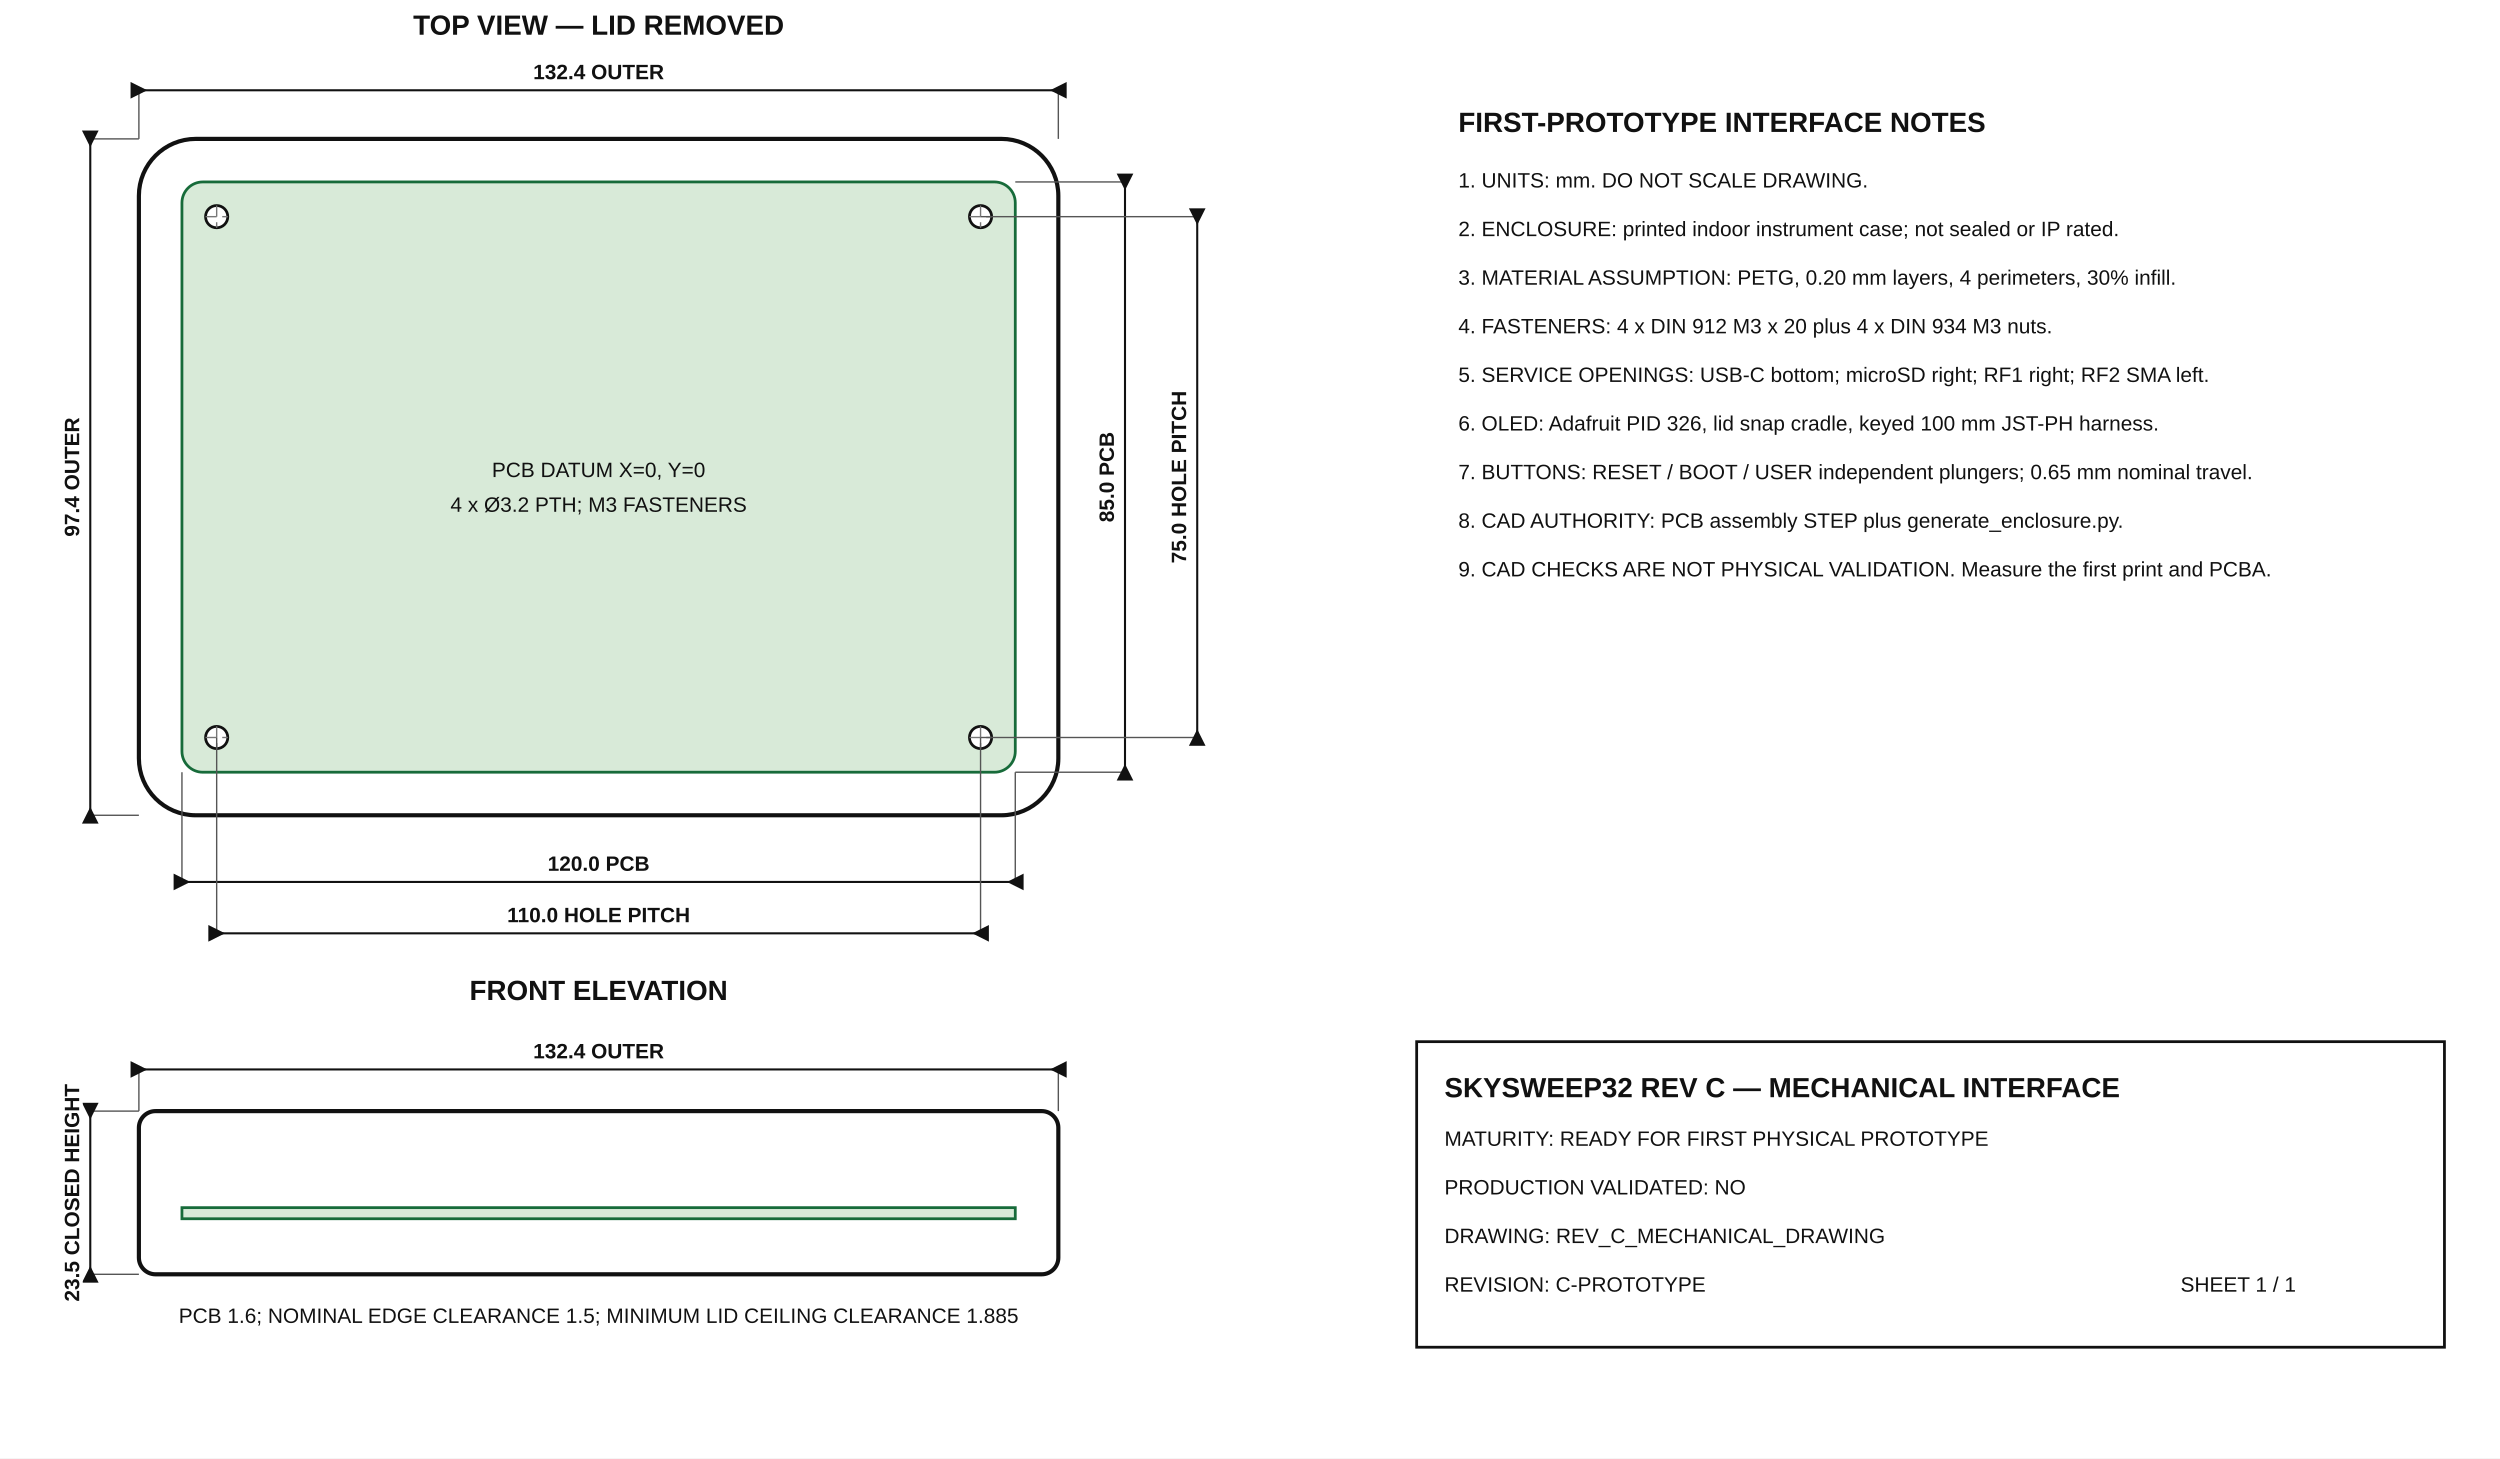
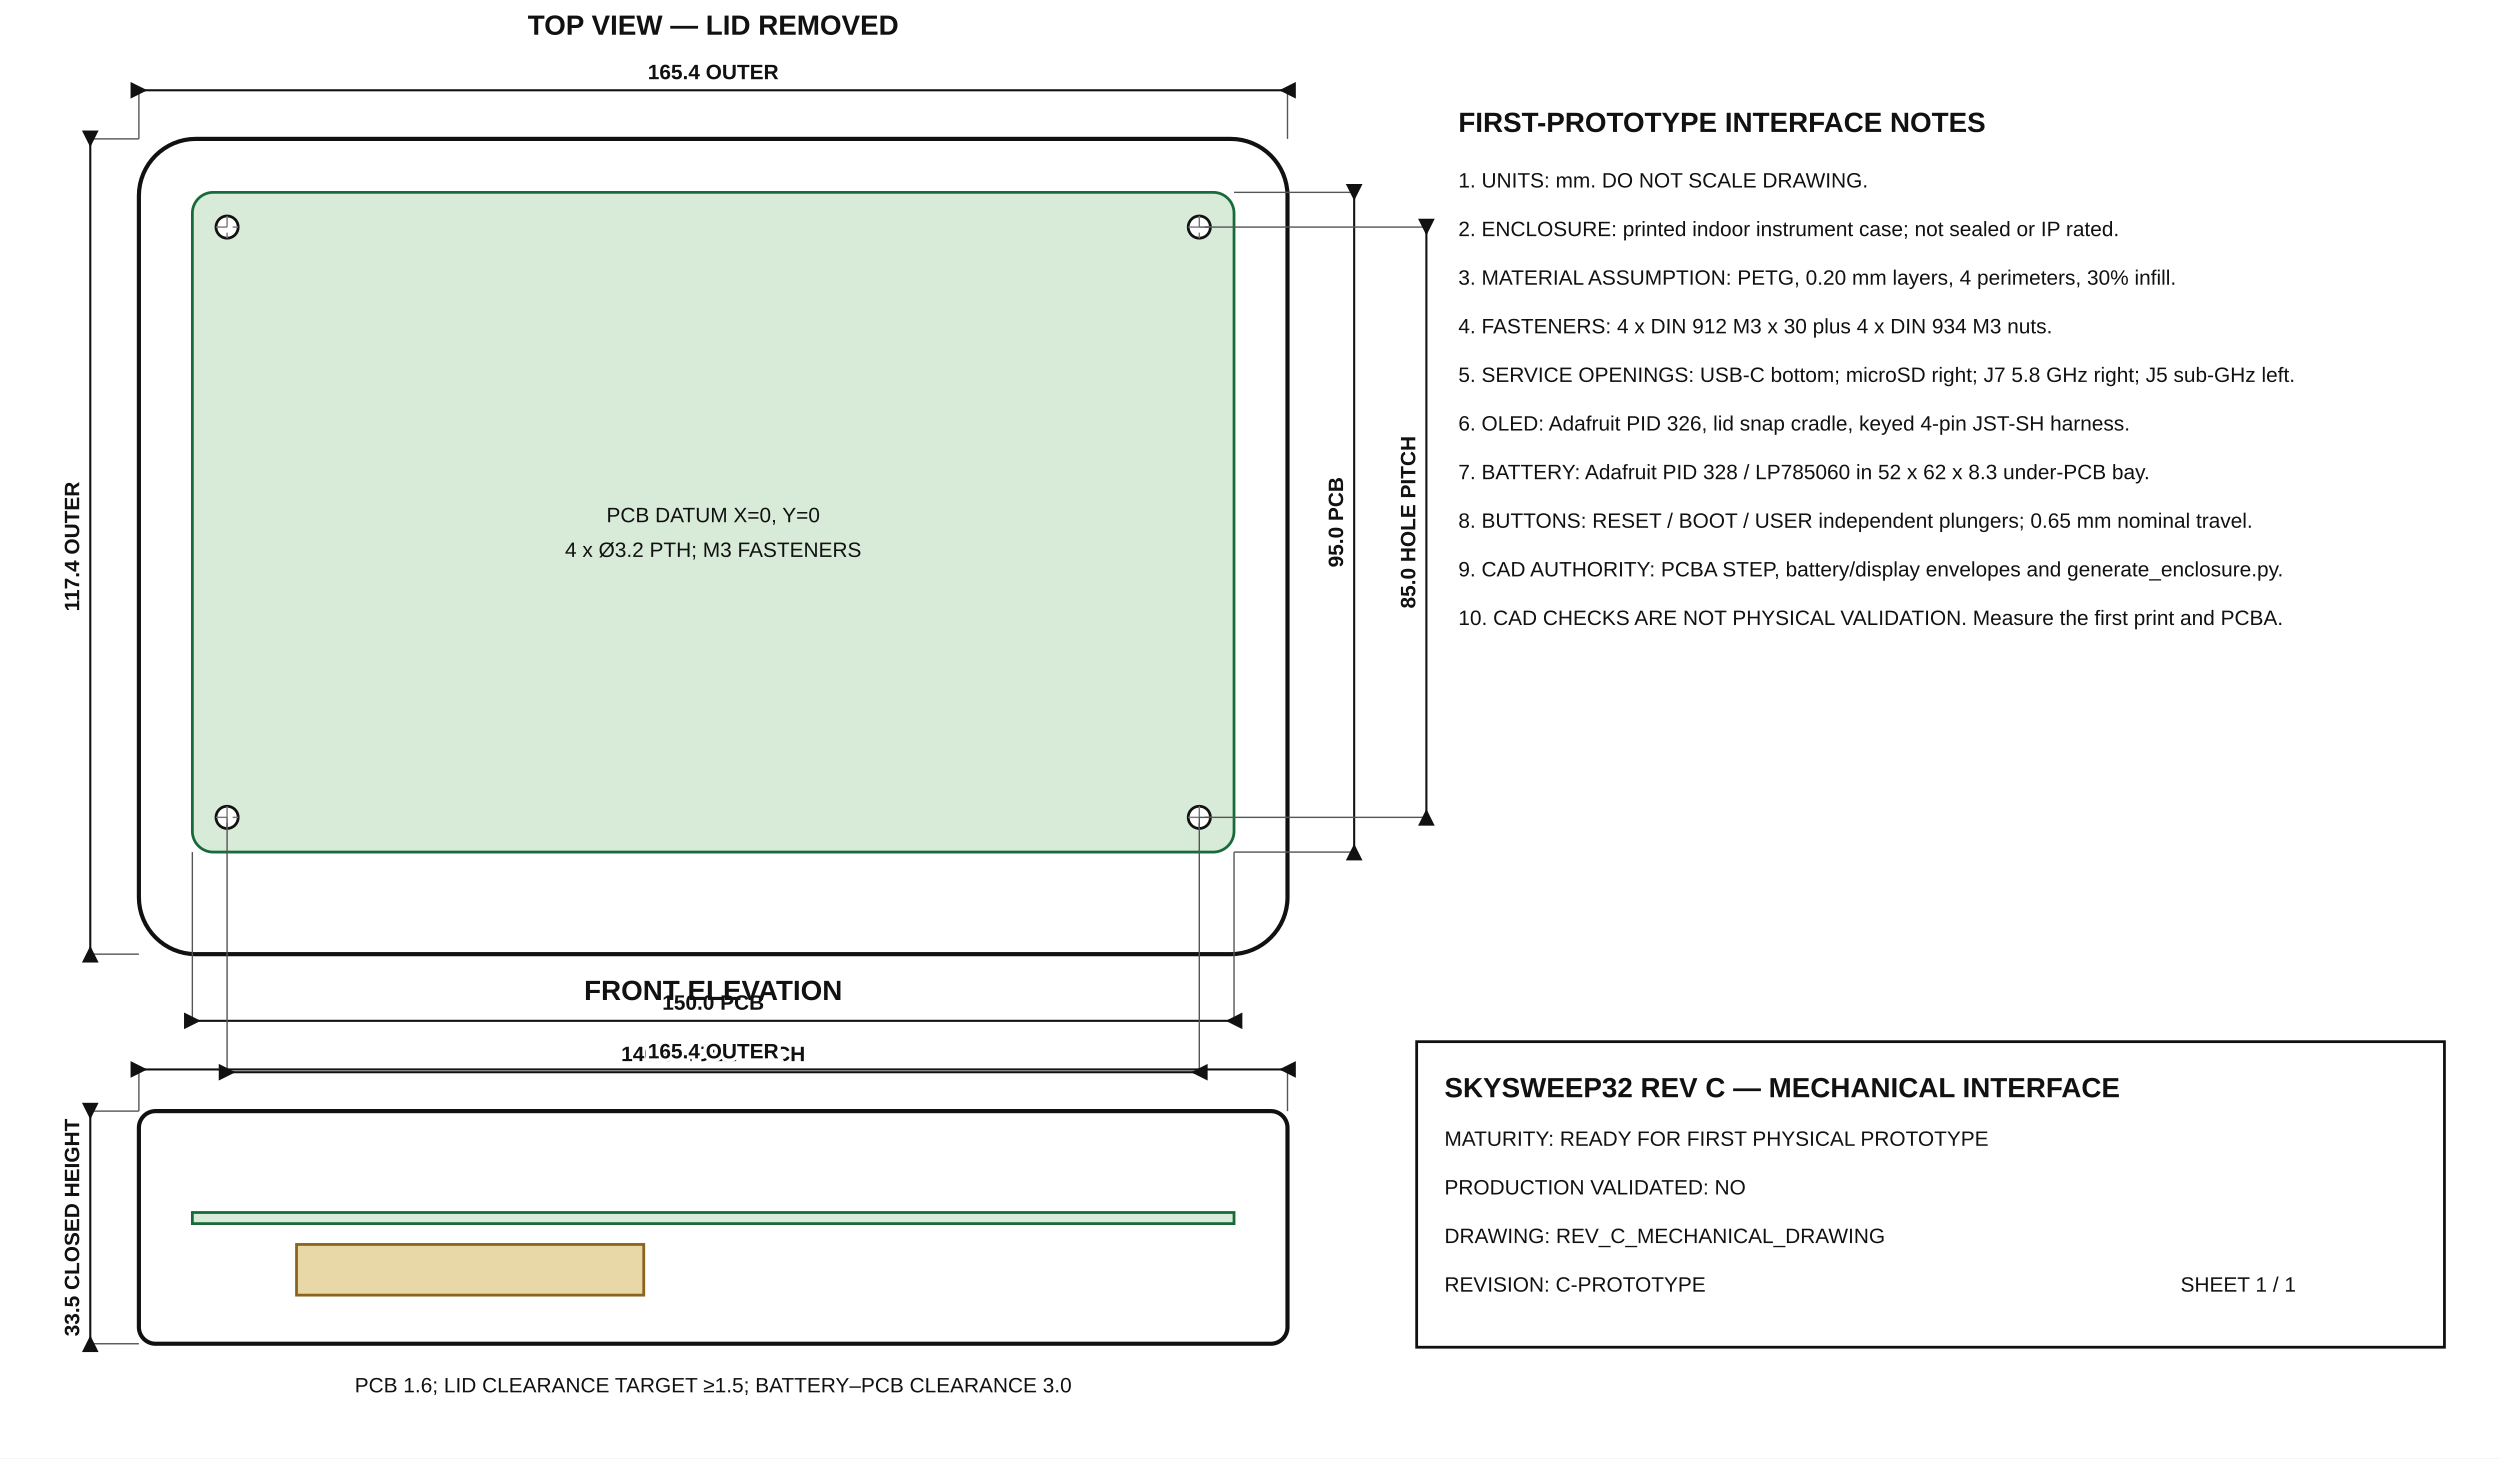
<svg xmlns="http://www.w3.org/2000/svg" width="1800" height="1050" viewBox="0 0 1800 1050">
  <defs>
    <marker id="arrow" markerWidth="8" markerHeight="8" refX="4" refY="4" orient="auto-start-reverse">
      <path d="M8,0 L0,4 L8,8 z" fill="#111" />
    </marker>
    <style>
      .object { fill:none; stroke:#111; stroke-width:2; } .thick { stroke-width:3; }
      .pcb { fill:#d8ead8; stroke:#176b3a; stroke-width:2; }
+       .battery { fill:#e8d7a7; stroke:#8a641d; stroke-width:2; }
      .hole { fill:white; stroke:#111; stroke-width:2; }
      .center { stroke:#777; stroke-width:1; stroke-dasharray:8 4; }
      .extension { stroke:#555; stroke-width:1; }
      .dimension { stroke:#111; stroke-width:1.5; marker-start:url(#arrow); marker-end:url(#arrow); }
      text { font-family:Arial,Helvetica,sans-serif; fill:#111; }
      .title { font-size:20px; font-weight:bold; } .note { font-size:15px; }
      .dimension-text { font-size:15px; font-weight:bold; paint-order:stroke; stroke:white; stroke-width:5px; }
    </style>
  </defs>
  <rect width="100%" height="100%" fill="white" />
-   <rect x="100.0" y="100.0" width="662.0" height="487.0" rx="41" class="object thick" />
-   <rect x="131.0" y="131.0" width="600.0" height="425.0" rx="15" class="pcb" />
-   <circle cx="156.0" cy="156.0" r="8.0" class="hole" />
-   <line x1="148.0" y1="156.0" x2="164.0" y2="156.0" class="center" />
-   <line x1="156.0" y1="148.0" x2="156.0" y2="164.0" class="center" />
-   <circle cx="706.0" cy="156.0" r="8.0" class="hole" />
-   <line x1="698.0" y1="156.0" x2="714.0" y2="156.0" class="center" />
-   <line x1="706.0" y1="148.0" x2="706.0" y2="164.0" class="center" />
-   <circle cx="706.0" cy="531.0" r="8.0" class="hole" />
-   <line x1="698.0" y1="531.0" x2="714.0" y2="531.0" class="center" />
-   <line x1="706.0" y1="523.0" x2="706.0" y2="539.0" class="center" />
-   <circle cx="156.0" cy="531.0" r="8.0" class="hole" />
-   <line x1="148.0" y1="531.0" x2="164.0" y2="531.0" class="center" />
-   <line x1="156.0" y1="523.0" x2="156.0" y2="539.0" class="center" />
+   <rect x="100.0" y="100.0" width="827.0" height="587.0" rx="41" class="object thick" />
+   <rect x="138.5" y="138.5" width="750.0" height="475.0" rx="15" class="pcb" />
+   <circle cx="163.5" cy="163.5" r="8.0" class="hole" />
+   <line x1="155.5" y1="163.5" x2="171.5" y2="163.5" class="center" />
+   <line x1="163.5" y1="155.5" x2="163.5" y2="171.5" class="center" />
+   <circle cx="863.5" cy="163.5" r="8.0" class="hole" />
+   <line x1="855.5" y1="163.5" x2="871.5" y2="163.5" class="center" />
+   <line x1="863.5" y1="155.5" x2="863.5" y2="171.5" class="center" />
+   <circle cx="863.5" cy="588.5" r="8.0" class="hole" />
+   <line x1="855.5" y1="588.5" x2="871.5" y2="588.5" class="center" />
+   <line x1="863.5" y1="580.5" x2="863.5" y2="596.5" class="center" />
+   <circle cx="163.5" cy="588.5" r="8.0" class="hole" />
+   <line x1="155.5" y1="588.5" x2="171.5" y2="588.5" class="center" />
+   <line x1="163.5" y1="580.5" x2="163.5" y2="596.5" class="center" />
  <line x1="100.0" y1="100.0" x2="100.0" y2="65.0" class="extension" />
-   <line x1="762.0" y1="100.0" x2="762.0" y2="65.0" class="extension" />
-   <line x1="100.0" y1="65.0" x2="762.0" y2="65.0" class="dimension" />
-   <text x="431.0" y="57.0" class="dimension-text" text-anchor="middle">132.4 OUTER</text>
+   <line x1="927.0" y1="100.0" x2="927.0" y2="65.0" class="extension" />
+   <line x1="100.0" y1="65.0" x2="927.0" y2="65.0" class="dimension" />
+   <text x="513.5" y="57.0" class="dimension-text" text-anchor="middle">165.4 OUTER</text>
  <line x1="100.0" y1="100.0" x2="65.0" y2="100.0" class="extension" />
-   <line x1="100.0" y1="587.0" x2="65.0" y2="587.0" class="extension" />
-   <line x1="65.0" y1="100.0" x2="65.0" y2="587.0" class="dimension" />
-   <text x="57.0" y="343.5" class="dimension-text" text-anchor="middle" transform="rotate(-90 57.0 343.5)">97.4 OUTER</text>
-   <line x1="131.0" y1="556.0" x2="131.0" y2="635.0" class="extension" />
-   <line x1="731.0" y1="556.0" x2="731.0" y2="635.0" class="extension" />
-   <line x1="131.0" y1="635.0" x2="731.0" y2="635.0" class="dimension" />
-   <text x="431.0" y="627.0" class="dimension-text" text-anchor="middle">120.0 PCB</text>
-   <line x1="731.0" y1="131.0" x2="810.0" y2="131.0" class="extension" />
-   <line x1="731.0" y1="556.0" x2="810.0" y2="556.0" class="extension" />
-   <line x1="810.0" y1="131.0" x2="810.0" y2="556.0" class="dimension" />
-   <text x="802.0" y="343.5" class="dimension-text" text-anchor="middle" transform="rotate(-90 802.0 343.5)">85.0 PCB</text>
-   <line x1="156.0" y1="531.0" x2="156.0" y2="672.0" class="extension" />
-   <line x1="706.0" y1="531.0" x2="706.0" y2="672.0" class="extension" />
-   <line x1="156.0" y1="672.0" x2="706.0" y2="672.0" class="dimension" />
-   <text x="431.0" y="664.0" class="dimension-text" text-anchor="middle">110.0 HOLE PITCH</text>
-   <line x1="706.0" y1="156.0" x2="862.0" y2="156.0" class="extension" />
-   <line x1="706.0" y1="531.0" x2="862.0" y2="531.0" class="extension" />
-   <line x1="862.0" y1="156.0" x2="862.0" y2="531.0" class="dimension" />
-   <text x="854.0" y="343.5" class="dimension-text" text-anchor="middle" transform="rotate(-90 854.0 343.5)">75.0 HOLE PITCH</text>
-   <text x="431.0" y="25.0" class="title" text-anchor="middle">TOP VIEW — LID REMOVED</text>
-   <text x="431.0" y="343.5" class="note" text-anchor="middle">PCB DATUM X=0, Y=0</text>
-   <text x="431.0" y="368.5" class="note" text-anchor="middle">4 x Ø3.2 PTH; M3 FASTENERS</text>
-   <rect x="100" y="800" width="662.0" height="117.5" rx="12" class="object thick" />
-   <rect x="131" y="869.5" width="600.0" height="8.0" class="pcb" />
+   <line x1="100.0" y1="687.0" x2="65.0" y2="687.0" class="extension" />
+   <line x1="65.0" y1="100.0" x2="65.0" y2="687.0" class="dimension" />
+   <text x="57.0" y="393.5" class="dimension-text" text-anchor="middle" transform="rotate(-90 57.0 393.5)">117.4 OUTER</text>
+   <line x1="138.5" y1="613.5" x2="138.5" y2="735.0" class="extension" />
+   <line x1="888.5" y1="613.5" x2="888.5" y2="735.0" class="extension" />
+   <line x1="138.5" y1="735.0" x2="888.5" y2="735.0" class="dimension" />
+   <text x="513.5" y="727.0" class="dimension-text" text-anchor="middle">150.0 PCB</text>
+   <line x1="888.5" y1="138.5" x2="975.0" y2="138.5" class="extension" />
+   <line x1="888.5" y1="613.5" x2="975.0" y2="613.5" class="extension" />
+   <line x1="975.0" y1="138.5" x2="975.0" y2="613.5" class="dimension" />
+   <text x="967.0" y="376.0" class="dimension-text" text-anchor="middle" transform="rotate(-90 967.0 376.0)">95.0 PCB</text>
+   <line x1="163.5" y1="588.5" x2="163.5" y2="772.0" class="extension" />
+   <line x1="863.5" y1="588.5" x2="863.5" y2="772.0" class="extension" />
+   <line x1="163.5" y1="772.0" x2="863.5" y2="772.0" class="dimension" />
+   <text x="513.5" y="764.0" class="dimension-text" text-anchor="middle">140.0 HOLE PITCH</text>
+   <line x1="863.5" y1="163.5" x2="1027.0" y2="163.5" class="extension" />
+   <line x1="863.5" y1="588.5" x2="1027.0" y2="588.5" class="extension" />
+   <line x1="1027.0" y1="163.5" x2="1027.0" y2="588.5" class="dimension" />
+   <text x="1019.0" y="376.0" class="dimension-text" text-anchor="middle" transform="rotate(-90 1019.0 376.0)">85.0 HOLE PITCH</text>
+   <text x="513.5" y="25.0" class="title" text-anchor="middle">TOP VIEW — LID REMOVED</text>
+   <text x="513.5" y="376.0" class="note" text-anchor="middle">PCB DATUM X=0, Y=0</text>
+   <text x="513.5" y="401.0" class="note" text-anchor="middle">4 x Ø3.2 PTH; M3 FASTENERS</text>
+   <rect x="100" y="800" width="827.0" height="167.5" rx="12" class="object thick" />
+   <rect x="138.5" y="873.0" width="750.0" height="8.0" class="pcb" />
+   <rect x="213.5" y="896.0" width="250.0" height="36.5" class="battery" />
  <line x1="100.0" y1="800.0" x2="100.0" y2="770.0" class="extension" />
-   <line x1="762.0" y1="800.0" x2="762.0" y2="770.0" class="extension" />
-   <line x1="100.0" y1="770.0" x2="762.0" y2="770.0" class="dimension" />
-   <text x="431.0" y="762.0" class="dimension-text" text-anchor="middle">132.4 OUTER</text>
+   <line x1="927.0" y1="800.0" x2="927.0" y2="770.0" class="extension" />
+   <line x1="100.0" y1="770.0" x2="927.0" y2="770.0" class="dimension" />
+   <text x="513.5" y="762.0" class="dimension-text" text-anchor="middle">165.4 OUTER</text>
  <line x1="100.0" y1="800.0" x2="65.0" y2="800.0" class="extension" />
-   <line x1="100.0" y1="917.5" x2="65.0" y2="917.5" class="extension" />
-   <line x1="65.0" y1="800.0" x2="65.0" y2="917.5" class="dimension" />
-   <text x="57.0" y="858.8" class="dimension-text" text-anchor="middle" transform="rotate(-90 57.0 858.8)">23.5 CLOSED HEIGHT</text>
-   <text x="431.0" y="720.0" class="title" text-anchor="middle">FRONT ELEVATION</text>
-   <text x="431.0" y="952.5" class="note" text-anchor="middle">PCB 1.6; NOMINAL EDGE CLEARANCE 1.5; MINIMUM LID CEILING CLEARANCE 1.885</text>
+   <line x1="100.0" y1="967.5" x2="65.0" y2="967.5" class="extension" />
+   <line x1="65.0" y1="800.0" x2="65.0" y2="967.5" class="dimension" />
+   <text x="57.0" y="883.8" class="dimension-text" text-anchor="middle" transform="rotate(-90 57.0 883.8)">33.5 CLOSED HEIGHT</text>
+   <text x="513.5" y="720.0" class="title" text-anchor="middle">FRONT ELEVATION</text>
+   <text x="513.5" y="1002.5" class="note" text-anchor="middle">PCB 1.6; LID CLEARANCE TARGET ≥1.5; BATTERY–PCB CLEARANCE 3.0</text>
  <text x="1050.0" y="95.0" class="title" text-anchor="start">FIRST-PROTOTYPE INTERFACE NOTES</text>
  <text x="1050.0" y="135.0" class="note" text-anchor="start">1. UNITS: mm. DO NOT SCALE DRAWING.</text>
  <text x="1050.0" y="170.0" class="note" text-anchor="start">2. ENCLOSURE: printed indoor instrument case; not sealed or IP rated.</text>
  <text x="1050.0" y="205.0" class="note" text-anchor="start">3. MATERIAL ASSUMPTION: PETG, 0.20 mm layers, 4 perimeters, 30% infill.</text>
-   <text x="1050.0" y="240.0" class="note" text-anchor="start">4. FASTENERS: 4 x DIN 912 M3 x 20 plus 4 x DIN 934 M3 nuts.</text>
-   <text x="1050.0" y="275.0" class="note" text-anchor="start">5. SERVICE OPENINGS: USB-C bottom; microSD right; RF1 right; RF2 SMA left.</text>
-   <text x="1050.0" y="310.0" class="note" text-anchor="start">6. OLED: Adafruit PID 326, lid snap cradle, keyed 100 mm JST-PH harness.</text>
-   <text x="1050.0" y="345.0" class="note" text-anchor="start">7. BUTTONS: RESET / BOOT / USER independent plungers; 0.65 mm nominal travel.</text>
-   <text x="1050.0" y="380.0" class="note" text-anchor="start">8. CAD AUTHORITY: PCB assembly STEP plus generate_enclosure.py.</text>
-   <text x="1050.0" y="415.0" class="note" text-anchor="start">9. CAD CHECKS ARE NOT PHYSICAL VALIDATION. Measure the first print and PCBA.</text>
+   <text x="1050.0" y="240.0" class="note" text-anchor="start">4. FASTENERS: 4 x DIN 912 M3 x 30 plus 4 x DIN 934 M3 nuts.</text>
+   <text x="1050.0" y="275.0" class="note" text-anchor="start">5. SERVICE OPENINGS: USB-C bottom; microSD right; J7 5.8 GHz right; J5 sub-GHz left.</text>
+   <text x="1050.0" y="310.0" class="note" text-anchor="start">6. OLED: Adafruit PID 326, lid snap cradle, keyed 4-pin JST-SH harness.</text>
+   <text x="1050.0" y="345.0" class="note" text-anchor="start">7. BATTERY: Adafruit PID 328 / LP785060 in 52 x 62 x 8.3 under-PCB bay.</text>
+   <text x="1050.0" y="380.0" class="note" text-anchor="start">8. BUTTONS: RESET / BOOT / USER independent plungers; 0.65 mm nominal travel.</text>
+   <text x="1050.0" y="415.0" class="note" text-anchor="start">9. CAD AUTHORITY: PCBA STEP, battery/display envelopes and generate_enclosure.py.</text>
+   <text x="1050.0" y="450.0" class="note" text-anchor="start">10. CAD CHECKS ARE NOT PHYSICAL VALIDATION. Measure the first print and PCBA.</text>
  <rect x="1020" y="750" width="740" height="220" fill="none" stroke="#111" stroke-width="2" />
  <text x="1040" y="790" class="title">SKYSWEEP32 REV C — MECHANICAL INTERFACE</text>
  <text x="1040" y="825" class="note">MATURITY: READY FOR FIRST PHYSICAL PROTOTYPE</text>
  <text x="1040" y="860" class="note">PRODUCTION VALIDATED: NO</text>
  <text x="1040" y="895" class="note">DRAWING: REV_C_MECHANICAL_DRAWING</text>
  <text x="1040" y="930" class="note">REVISION: C-PROTOTYPE</text>
  <text x="1570" y="930" class="note">SHEET 1 / 1</text>
</svg>
